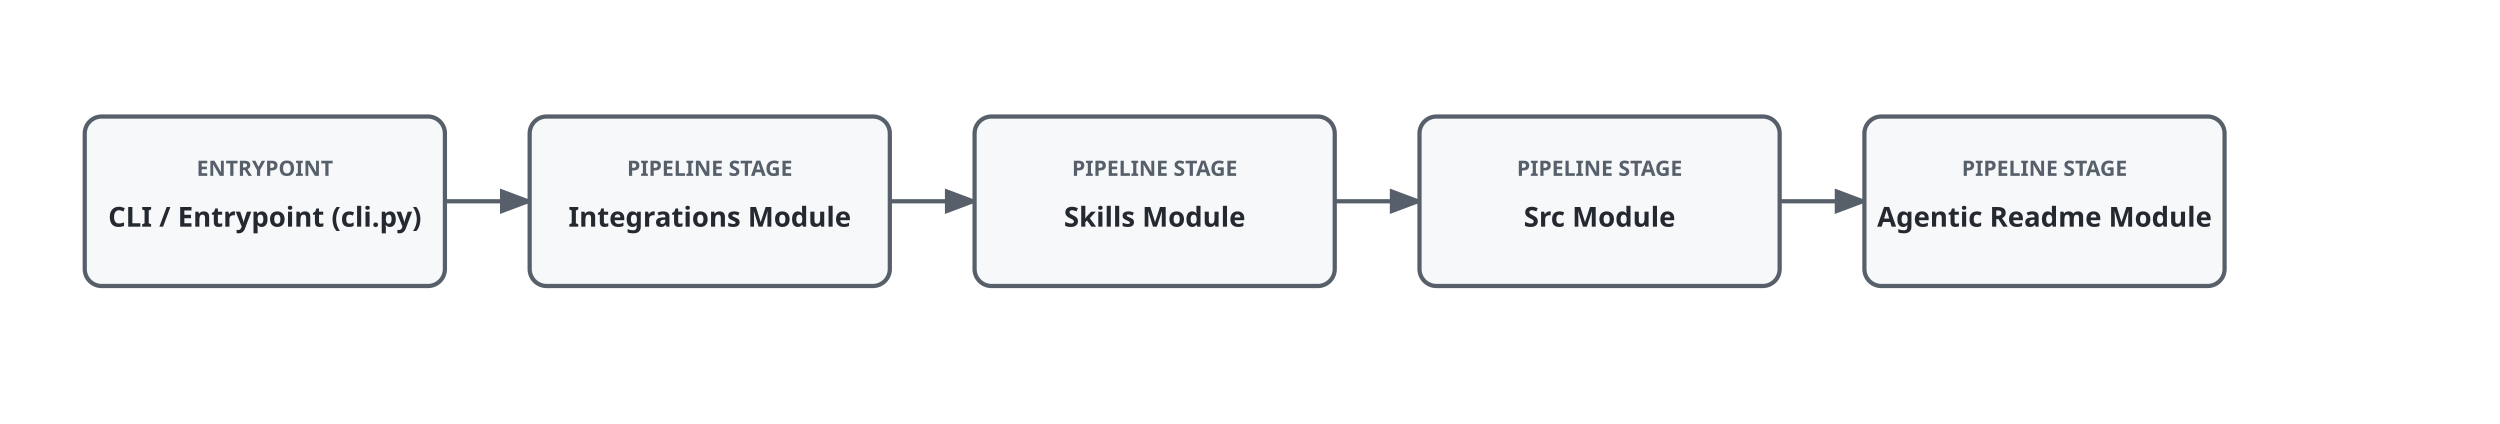
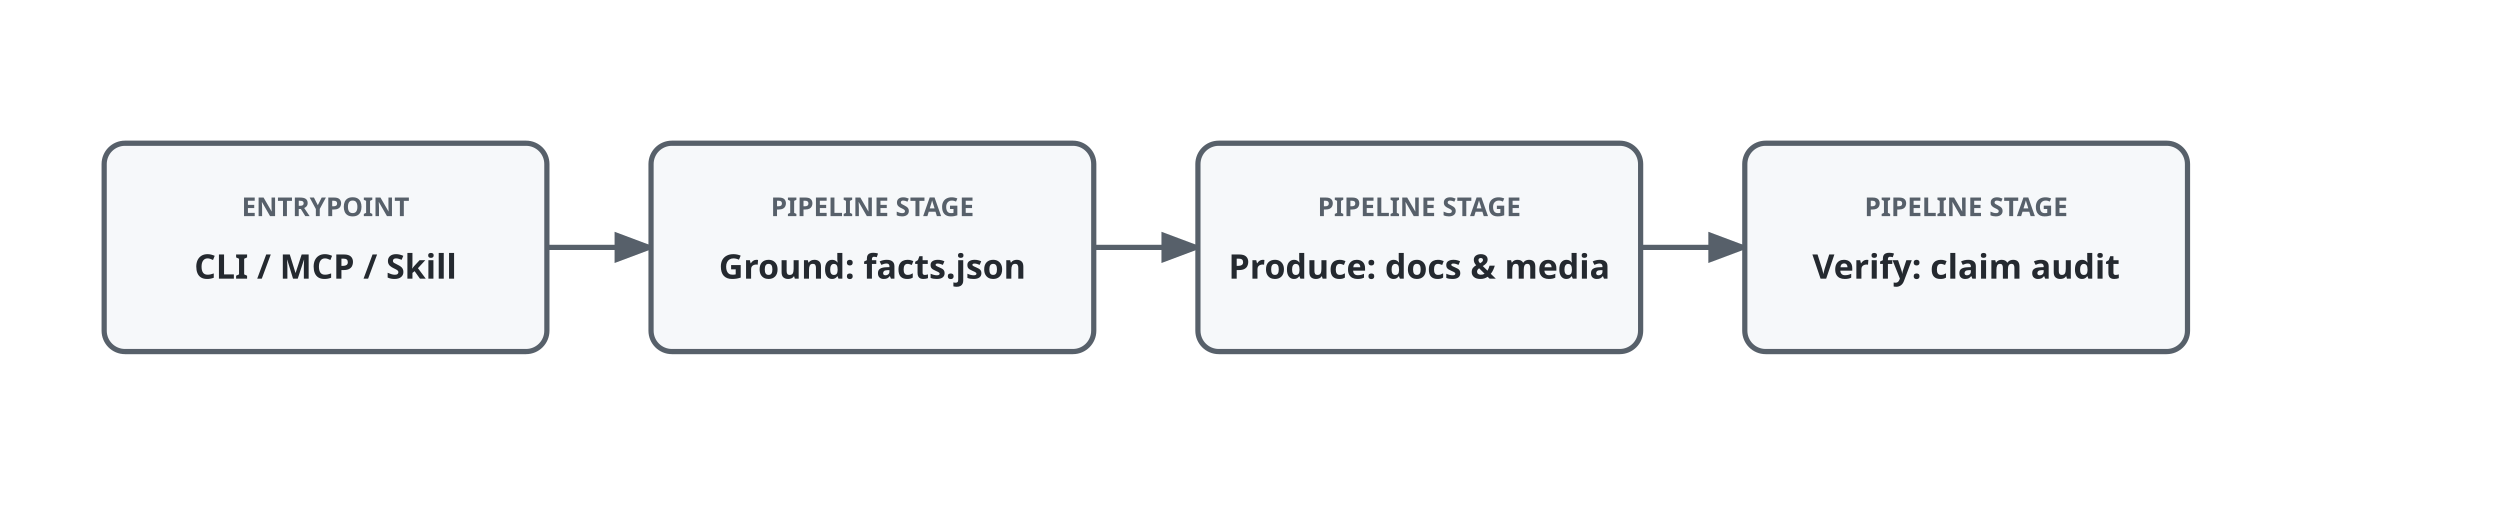
- <svg xmlns="http://www.w3.org/2000/svg" viewBox="0 0 1180 200" width="100%" height="200" style="background-color: #ffffff;">
+ <svg xmlns="http://www.w3.org/2000/svg" viewBox="0 0 960 200" width="100%" height="200" style="background-color: #ffffff;">
  <defs>
    <marker id="arrowhead" markerWidth="8" markerHeight="6" refX="7" refY="3" orient="auto">
      <polygon points="0 0, 8 3, 0 6" fill="#57606a" />
    </marker>
  </defs>
  <rect x="40" y="55" width="170" height="80" rx="8" fill="#f6f8fa" stroke="#57606a" stroke-width="2" />
  <text x="125.0" y="83" font-size="10" font-family="system-ui, sans-serif" font-weight="600" fill="#57606a" text-anchor="middle">ENTRYPOINT</text>
-   <text x="125.0" y="107" font-size="13" font-family="system-ui, sans-serif" font-weight="bold" fill="#24292f" text-anchor="middle">CLI / Entrypoint (cli.py)</text>
+   <text x="125.0" y="107" font-size="13" font-family="system-ui, sans-serif" font-weight="bold" fill="#24292f" text-anchor="middle">CLI / MCP / Skill</text>
  <line x1="210" y1="95.0" x2="250" y2="95.0" stroke="#57606a" stroke-width="2" marker-end="url(#arrowhead)" />
  <rect x="250" y="55" width="170" height="80" rx="8" fill="#f6f8fa" stroke="#57606a" stroke-width="2" />
  <text x="335.0" y="83" font-size="10" font-family="system-ui, sans-serif" font-weight="600" fill="#57606a" text-anchor="middle">PIPELINE STAGE</text>
-   <text x="335.0" y="107" font-size="13" font-family="system-ui, sans-serif" font-weight="bold" fill="#24292f" text-anchor="middle">Integrations Module</text>
+   <text x="335.0" y="107" font-size="13" font-family="system-ui, sans-serif" font-weight="bold" fill="#24292f" text-anchor="middle">Ground: facts.json</text>
  <line x1="420" y1="95.0" x2="460" y2="95.0" stroke="#57606a" stroke-width="2" marker-end="url(#arrowhead)" />
  <rect x="460" y="55" width="170" height="80" rx="8" fill="#f6f8fa" stroke="#57606a" stroke-width="2" />
  <text x="545.0" y="83" font-size="10" font-family="system-ui, sans-serif" font-weight="600" fill="#57606a" text-anchor="middle">PIPELINE STAGE</text>
-   <text x="545.0" y="107" font-size="13" font-family="system-ui, sans-serif" font-weight="bold" fill="#24292f" text-anchor="middle">Skills Module</text>
+   <text x="545.0" y="107" font-size="13" font-family="system-ui, sans-serif" font-weight="bold" fill="#24292f" text-anchor="middle">Produce: docs &amp; media</text>
  <line x1="630" y1="95.0" x2="670" y2="95.0" stroke="#57606a" stroke-width="2" marker-end="url(#arrowhead)" />
  <rect x="670" y="55" width="170" height="80" rx="8" fill="#f6f8fa" stroke="#57606a" stroke-width="2" />
  <text x="755.0" y="83" font-size="10" font-family="system-ui, sans-serif" font-weight="600" fill="#57606a" text-anchor="middle">PIPELINE STAGE</text>
-   <text x="755.0" y="107" font-size="13" font-family="system-ui, sans-serif" font-weight="bold" fill="#24292f" text-anchor="middle">Src Module</text>
-   <line x1="840" y1="95.0" x2="880" y2="95.0" stroke="#57606a" stroke-width="2" marker-end="url(#arrowhead)" />
-   <rect x="880" y="55" width="170" height="80" rx="8" fill="#f6f8fa" stroke="#57606a" stroke-width="2" />
-   <text x="965.0" y="83" font-size="10" font-family="system-ui, sans-serif" font-weight="600" fill="#57606a" text-anchor="middle">PIPELINE STAGE</text>
-   <text x="965.0" y="107" font-size="13" font-family="system-ui, sans-serif" font-weight="bold" fill="#24292f" text-anchor="middle">Agentic Readme Module</text>
+   <text x="755.0" y="107" font-size="13" font-family="system-ui, sans-serif" font-weight="bold" fill="#24292f" text-anchor="middle">Verify: claim audit</text>
</svg>
